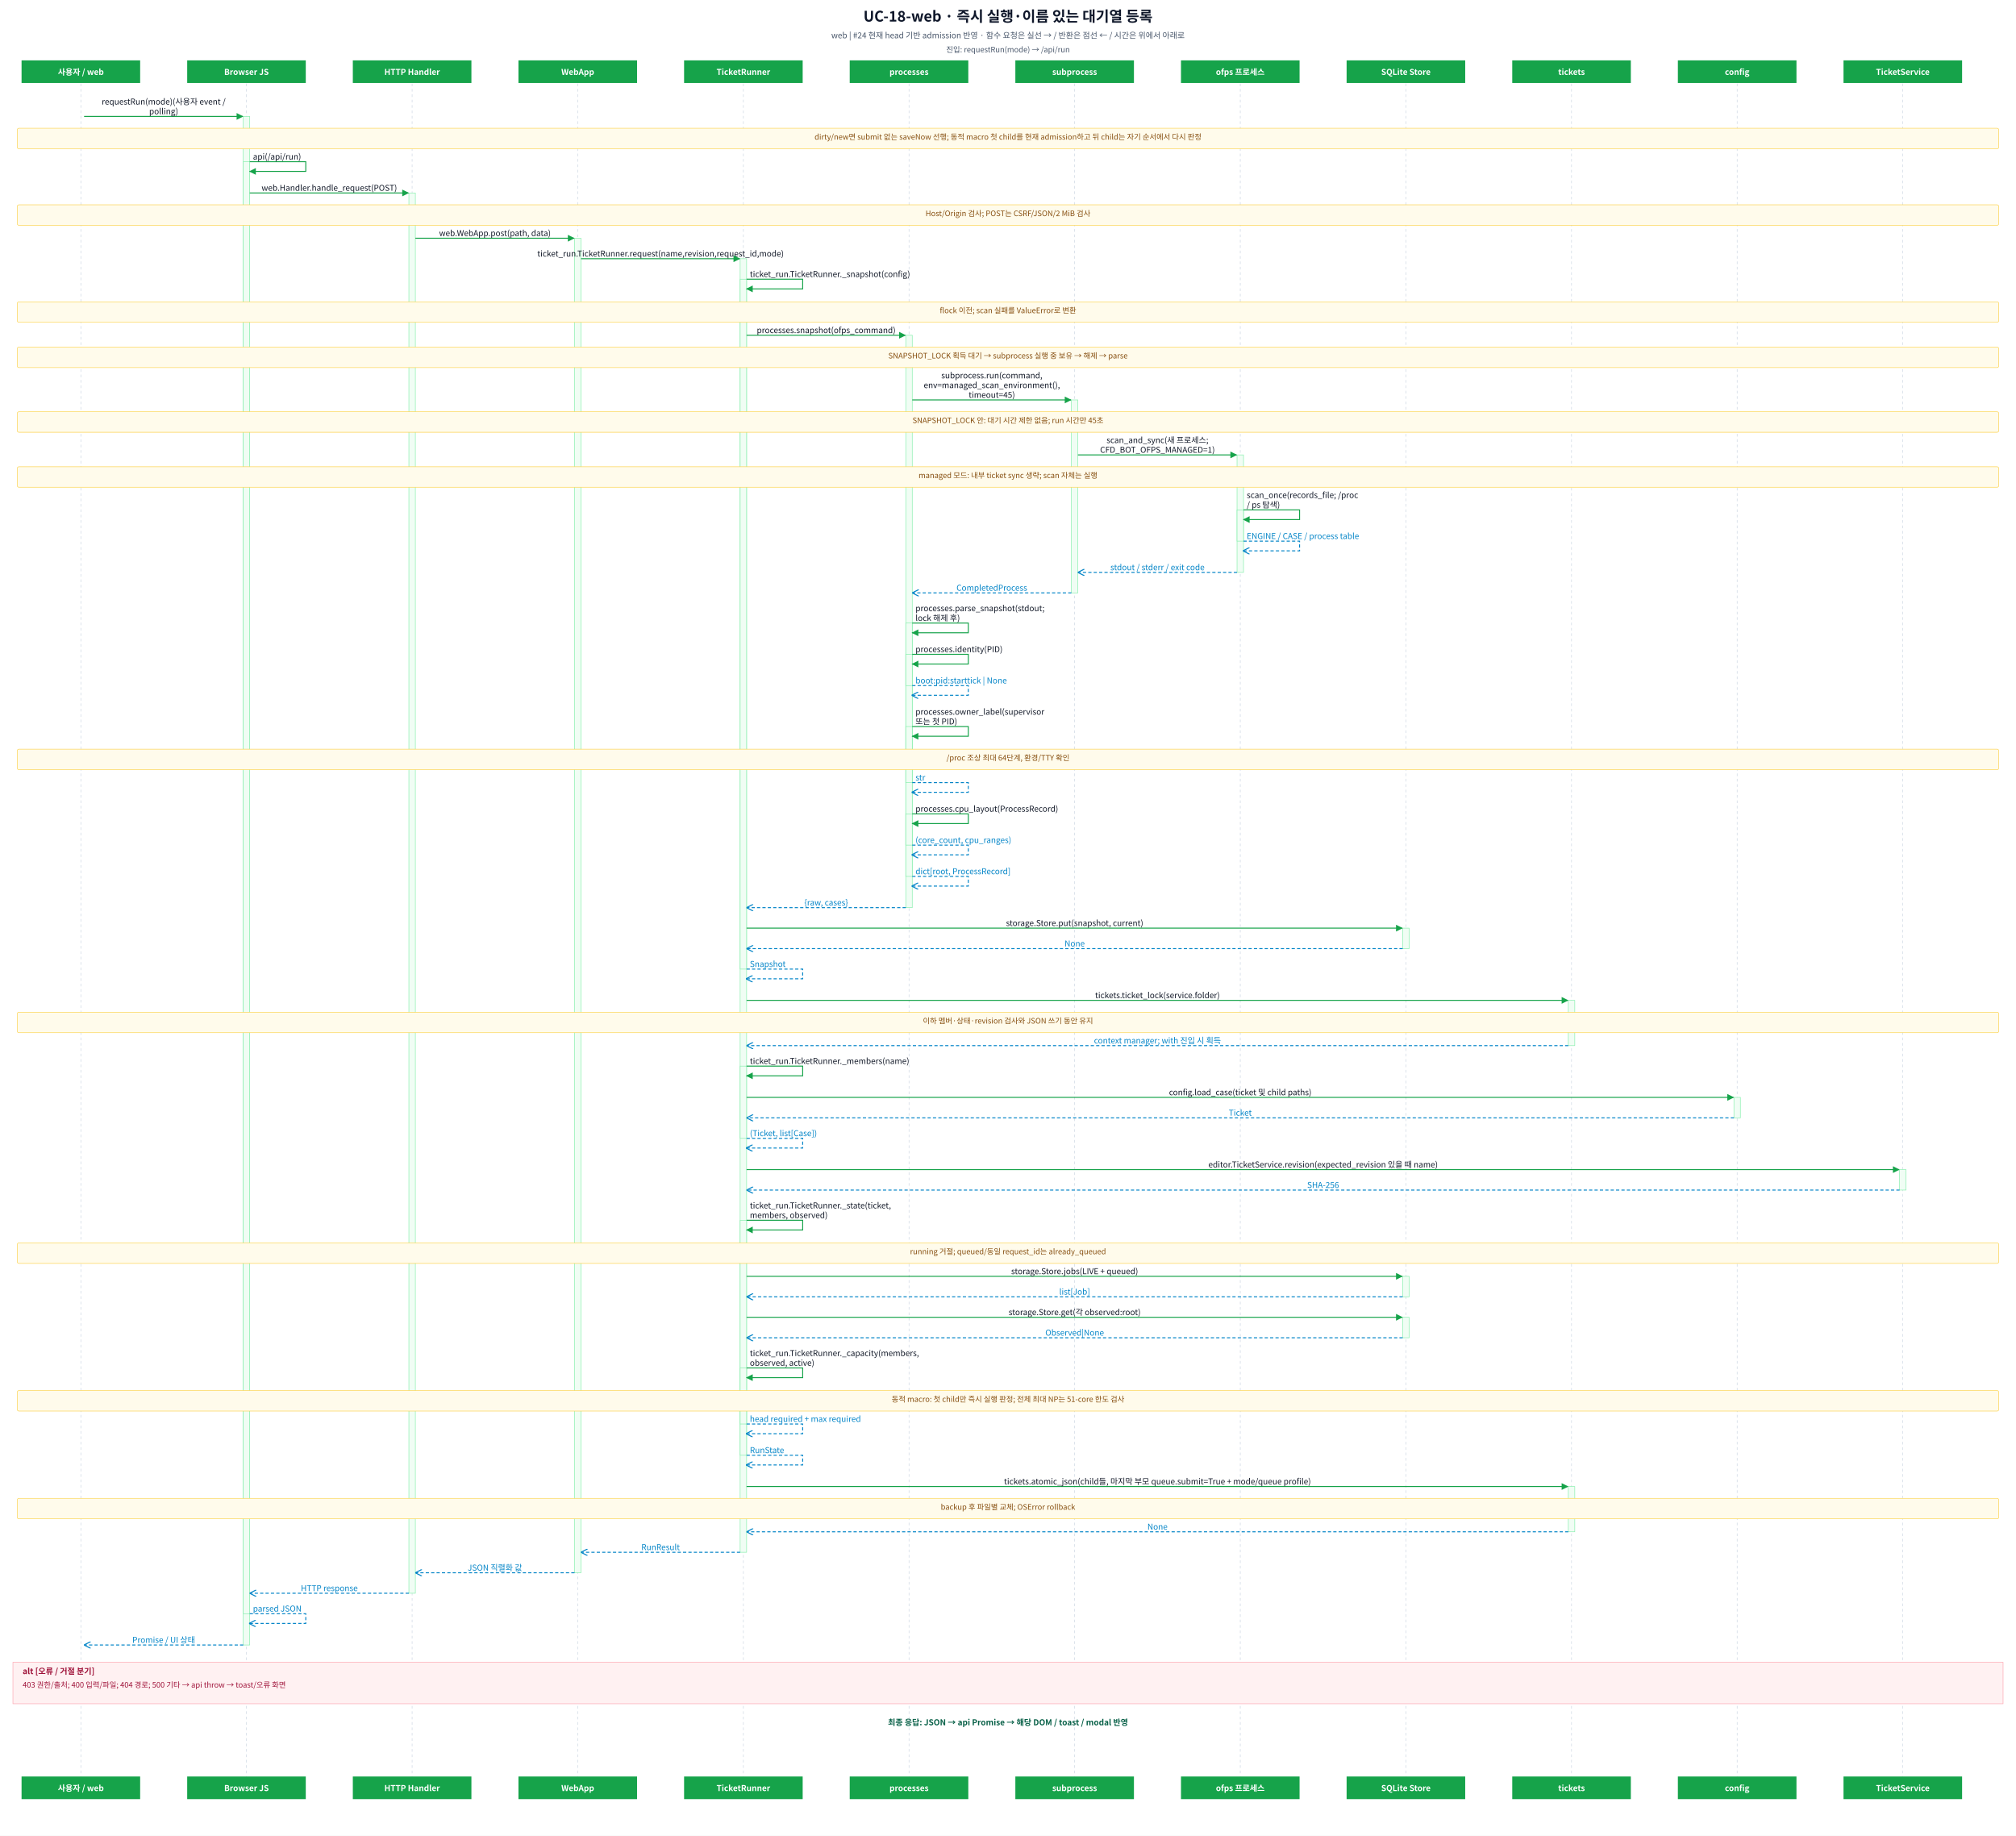
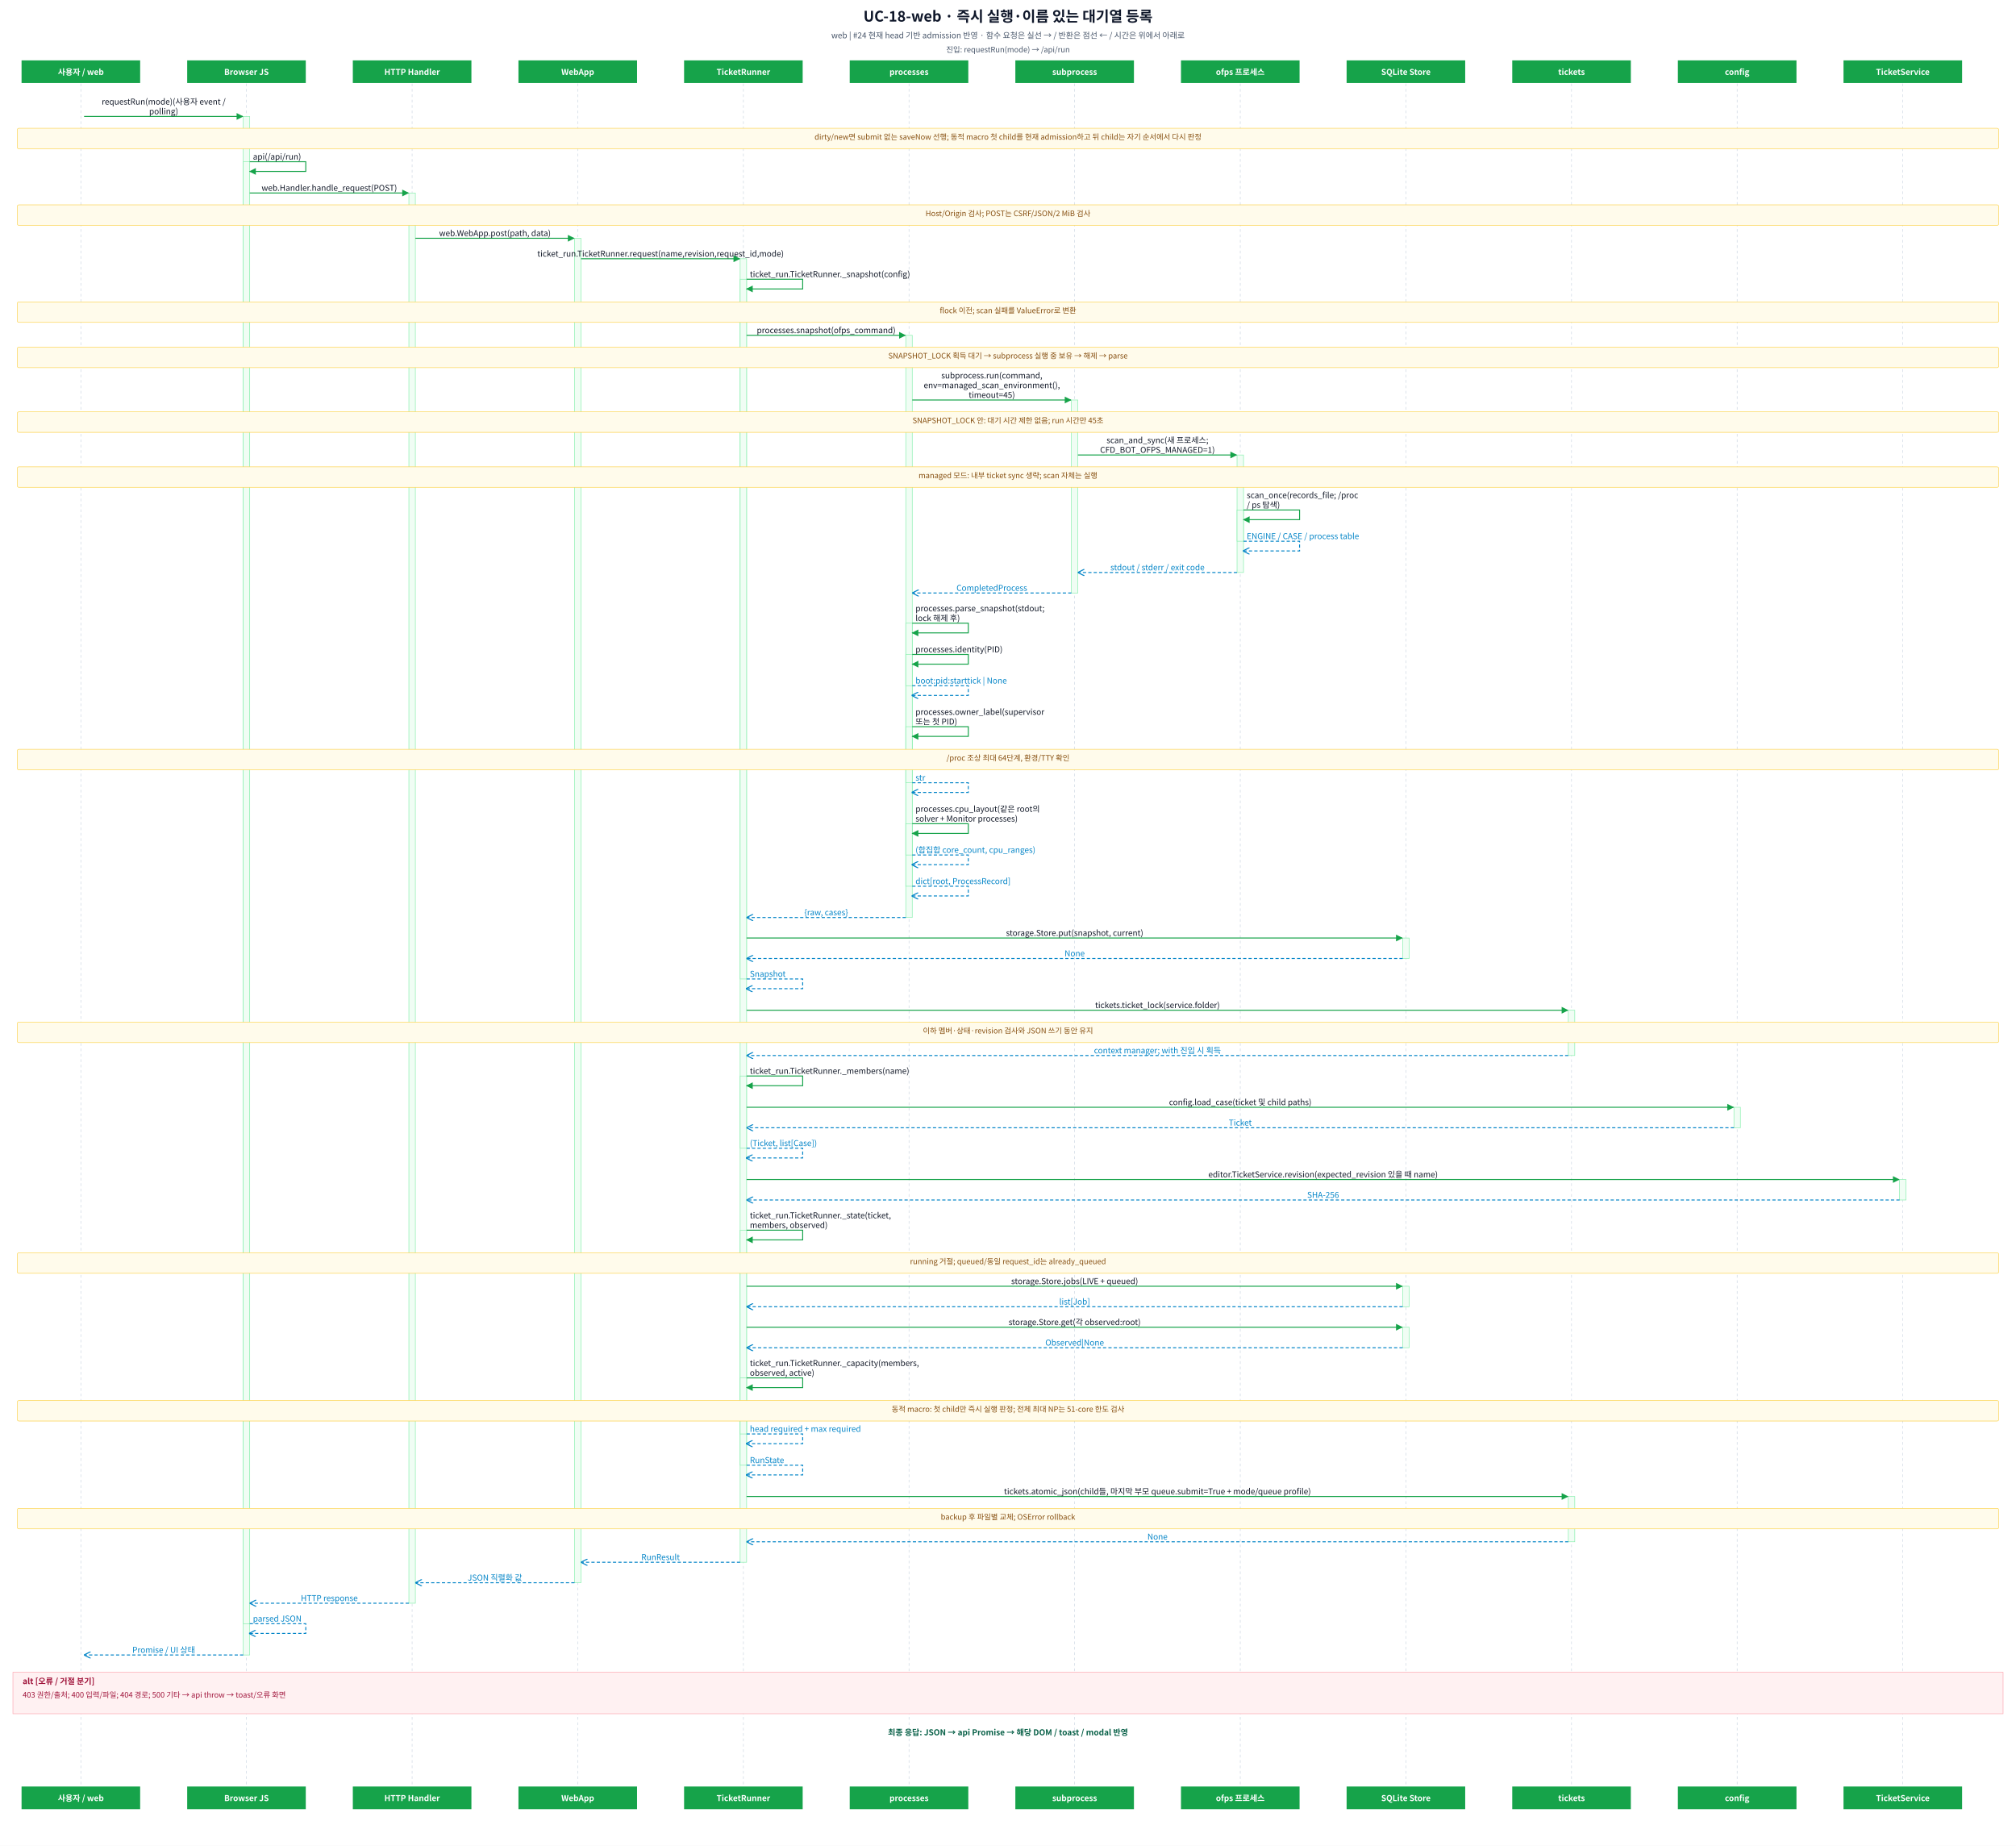
- <svg xmlns="http://www.w3.org/2000/svg" width="3740" height="3406" viewBox="0 0 3740 3406" role="img" aria-label="즉시 실행·이름 있는 대기열 등록">
+ <svg xmlns="http://www.w3.org/2000/svg" width="3740" height="3424" viewBox="0 0 3740 3424" role="img" aria-label="즉시 실행·이름 있는 대기열 등록">
  <defs>
    <marker id="req" viewBox="0 0 10 10" refX="9" refY="5" markerWidth="7" markerHeight="7" orient="auto-start-reverse">
      <path d="M0 0 L10 5 L0 10 z" fill="#16a34a" />
    </marker>
    <marker id="ret" viewBox="0 0 10 10" refX="9" refY="5" markerWidth="7" markerHeight="7" orient="auto-start-reverse">
      <path d="M0 0 L10 5 L0 10" fill="none" stroke="#0284c7" stroke-width="1.5" />
    </marker>
  </defs>
  <rect width="100%" height="100%" fill="white" />
  <g font-family="Noto Sans CJK KR, sans-serif">
    <text x="1870.0" y="40" text-anchor="middle" font-size="27" fill="#0f172a" font-weight="700">UC-18-web · 즉시 실행·이름 있는 대기열 등록</text>
    <text x="1870.0" y="71" text-anchor="middle" font-size="15" fill="#475569">web | #24 현재 head 기반 admission 반영 · 함수 요청은 실선 → / 반환은 점선 ← / 시간은 위에서 아래로</text>
    <text x="1870.0" y="97" text-anchor="middle" font-size="14" fill="#475569">진입: requestRun(mode) → /api/run</text>
-     <path d="M150.0,155 V3296" stroke="#cbd5e1" stroke-dasharray="5 5" />
+     <path d="M150.0,155 V3314" stroke="#cbd5e1" stroke-dasharray="5 5" />
    <rect x="40.0" y="112" width="220" height="42" fill="#16a34a" />
    <text x="150.0" y="139" text-anchor="middle" font-size="15" fill="white" font-weight="700">사용자 / web</text>
-     <rect x="40.0" y="3296" width="220" height="42" fill="#16a34a" />
-     <text x="150.0" y="3323" text-anchor="middle" font-size="15" fill="white" font-weight="700">사용자 / web</text>
-     <path d="M457.273,155 V3296" stroke="#cbd5e1" stroke-dasharray="5 5" />
+     <rect x="40.0" y="3314" width="220" height="42" fill="#16a34a" />
+     <text x="150.0" y="3341" text-anchor="middle" font-size="15" fill="white" font-weight="700">사용자 / web</text>
+     <path d="M457.273,155 V3314" stroke="#cbd5e1" stroke-dasharray="5 5" />
    <rect x="347.273" y="112" width="220" height="42" fill="#16a34a" />
    <text x="457.273" y="139" text-anchor="middle" font-size="15" fill="white" font-weight="700">Browser JS</text>
-     <rect x="347.273" y="3296" width="220" height="42" fill="#16a34a" />
-     <text x="457.273" y="3323" text-anchor="middle" font-size="15" fill="white" font-weight="700">Browser JS</text>
-     <path d="M764.545,155 V3296" stroke="#cbd5e1" stroke-dasharray="5 5" />
+     <rect x="347.273" y="3314" width="220" height="42" fill="#16a34a" />
+     <text x="457.273" y="3341" text-anchor="middle" font-size="15" fill="white" font-weight="700">Browser JS</text>
+     <path d="M764.545,155 V3314" stroke="#cbd5e1" stroke-dasharray="5 5" />
    <rect x="654.545" y="112" width="220" height="42" fill="#16a34a" />
    <text x="764.545" y="139" text-anchor="middle" font-size="15" fill="white" font-weight="700">HTTP Handler</text>
-     <rect x="654.545" y="3296" width="220" height="42" fill="#16a34a" />
-     <text x="764.545" y="3323" text-anchor="middle" font-size="15" fill="white" font-weight="700">HTTP Handler</text>
-     <path d="M1071.818,155 V3296" stroke="#cbd5e1" stroke-dasharray="5 5" />
+     <rect x="654.545" y="3314" width="220" height="42" fill="#16a34a" />
+     <text x="764.545" y="3341" text-anchor="middle" font-size="15" fill="white" font-weight="700">HTTP Handler</text>
+     <path d="M1071.818,155 V3314" stroke="#cbd5e1" stroke-dasharray="5 5" />
    <rect x="961.818" y="112" width="220" height="42" fill="#16a34a" />
    <text x="1071.818" y="139" text-anchor="middle" font-size="15" fill="white" font-weight="700">WebApp</text>
-     <rect x="961.818" y="3296" width="220" height="42" fill="#16a34a" />
-     <text x="1071.818" y="3323" text-anchor="middle" font-size="15" fill="white" font-weight="700">WebApp</text>
-     <path d="M1379.091,155 V3296" stroke="#cbd5e1" stroke-dasharray="5 5" />
+     <rect x="961.818" y="3314" width="220" height="42" fill="#16a34a" />
+     <text x="1071.818" y="3341" text-anchor="middle" font-size="15" fill="white" font-weight="700">WebApp</text>
+     <path d="M1379.091,155 V3314" stroke="#cbd5e1" stroke-dasharray="5 5" />
    <rect x="1269.091" y="112" width="220" height="42" fill="#16a34a" />
    <text x="1379.091" y="139" text-anchor="middle" font-size="15" fill="white" font-weight="700">TicketRunner</text>
-     <rect x="1269.091" y="3296" width="220" height="42" fill="#16a34a" />
-     <text x="1379.091" y="3323" text-anchor="middle" font-size="15" fill="white" font-weight="700">TicketRunner</text>
-     <path d="M1686.364,155 V3296" stroke="#cbd5e1" stroke-dasharray="5 5" />
+     <rect x="1269.091" y="3314" width="220" height="42" fill="#16a34a" />
+     <text x="1379.091" y="3341" text-anchor="middle" font-size="15" fill="white" font-weight="700">TicketRunner</text>
+     <path d="M1686.364,155 V3314" stroke="#cbd5e1" stroke-dasharray="5 5" />
    <rect x="1576.364" y="112" width="220" height="42" fill="#16a34a" />
    <text x="1686.364" y="139" text-anchor="middle" font-size="15" fill="white" font-weight="700">processes</text>
-     <rect x="1576.364" y="3296" width="220" height="42" fill="#16a34a" />
-     <text x="1686.364" y="3323" text-anchor="middle" font-size="15" fill="white" font-weight="700">processes</text>
-     <path d="M1993.636,155 V3296" stroke="#cbd5e1" stroke-dasharray="5 5" />
+     <rect x="1576.364" y="3314" width="220" height="42" fill="#16a34a" />
+     <text x="1686.364" y="3341" text-anchor="middle" font-size="15" fill="white" font-weight="700">processes</text>
+     <path d="M1993.636,155 V3314" stroke="#cbd5e1" stroke-dasharray="5 5" />
    <rect x="1883.636" y="112" width="220" height="42" fill="#16a34a" />
    <text x="1993.636" y="139" text-anchor="middle" font-size="15" fill="white" font-weight="700">subprocess</text>
-     <rect x="1883.636" y="3296" width="220" height="42" fill="#16a34a" />
-     <text x="1993.636" y="3323" text-anchor="middle" font-size="15" fill="white" font-weight="700">subprocess</text>
-     <path d="M2300.909,155 V3296" stroke="#cbd5e1" stroke-dasharray="5 5" />
+     <rect x="1883.636" y="3314" width="220" height="42" fill="#16a34a" />
+     <text x="1993.636" y="3341" text-anchor="middle" font-size="15" fill="white" font-weight="700">subprocess</text>
+     <path d="M2300.909,155 V3314" stroke="#cbd5e1" stroke-dasharray="5 5" />
    <rect x="2190.909" y="112" width="220" height="42" fill="#16a34a" />
    <text x="2300.909" y="139" text-anchor="middle" font-size="15" fill="white" font-weight="700">ofps 프로세스</text>
-     <rect x="2190.909" y="3296" width="220" height="42" fill="#16a34a" />
-     <text x="2300.909" y="3323" text-anchor="middle" font-size="15" fill="white" font-weight="700">ofps 프로세스</text>
-     <path d="M2608.182,155 V3296" stroke="#cbd5e1" stroke-dasharray="5 5" />
+     <rect x="2190.909" y="3314" width="220" height="42" fill="#16a34a" />
+     <text x="2300.909" y="3341" text-anchor="middle" font-size="15" fill="white" font-weight="700">ofps 프로세스</text>
+     <path d="M2608.182,155 V3314" stroke="#cbd5e1" stroke-dasharray="5 5" />
    <rect x="2498.182" y="112" width="220" height="42" fill="#16a34a" />
    <text x="2608.182" y="139" text-anchor="middle" font-size="15" fill="white" font-weight="700">SQLite Store</text>
-     <rect x="2498.182" y="3296" width="220" height="42" fill="#16a34a" />
-     <text x="2608.182" y="3323" text-anchor="middle" font-size="15" fill="white" font-weight="700">SQLite Store</text>
-     <path d="M2915.455,155 V3296" stroke="#cbd5e1" stroke-dasharray="5 5" />
+     <rect x="2498.182" y="3314" width="220" height="42" fill="#16a34a" />
+     <text x="2608.182" y="3341" text-anchor="middle" font-size="15" fill="white" font-weight="700">SQLite Store</text>
+     <path d="M2915.455,155 V3314" stroke="#cbd5e1" stroke-dasharray="5 5" />
    <rect x="2805.455" y="112" width="220" height="42" fill="#16a34a" />
    <text x="2915.455" y="139" text-anchor="middle" font-size="15" fill="white" font-weight="700">tickets</text>
-     <rect x="2805.455" y="3296" width="220" height="42" fill="#16a34a" />
-     <text x="2915.455" y="3323" text-anchor="middle" font-size="15" fill="white" font-weight="700">tickets</text>
-     <path d="M3222.727,155 V3296" stroke="#cbd5e1" stroke-dasharray="5 5" />
+     <rect x="2805.455" y="3314" width="220" height="42" fill="#16a34a" />
+     <text x="2915.455" y="3341" text-anchor="middle" font-size="15" fill="white" font-weight="700">tickets</text>
+     <path d="M3222.727,155 V3314" stroke="#cbd5e1" stroke-dasharray="5 5" />
    <rect x="3112.727" y="112" width="220" height="42" fill="#16a34a" />
    <text x="3222.727" y="139" text-anchor="middle" font-size="15" fill="white" font-weight="700">config</text>
-     <rect x="3112.727" y="3296" width="220" height="42" fill="#16a34a" />
-     <text x="3222.727" y="3323" text-anchor="middle" font-size="15" fill="white" font-weight="700">config</text>
-     <path d="M3530.0,155 V3296" stroke="#cbd5e1" stroke-dasharray="5 5" />
+     <rect x="3112.727" y="3314" width="220" height="42" fill="#16a34a" />
+     <text x="3222.727" y="3341" text-anchor="middle" font-size="15" fill="white" font-weight="700">config</text>
+     <path d="M3530.0,155 V3314" stroke="#cbd5e1" stroke-dasharray="5 5" />
    <rect x="3420.0" y="112" width="220" height="42" fill="#16a34a" />
    <text x="3530.0" y="139" text-anchor="middle" font-size="15" fill="white" font-weight="700">TicketService</text>
-     <rect x="3420.0" y="3296" width="220" height="42" fill="#16a34a" />
-     <text x="3530.0" y="3323" text-anchor="middle" font-size="15" fill="white" font-weight="700">TicketService</text>
-     <rect x="451.273" y="216" width="12" height="2836" fill="#f0fdf4" stroke="#86efac" />
-     <rect x="451.273" y="300" width="12" height="2694" fill="#f0fdf4" stroke="#86efac" />
-     <rect x="758.545" y="358" width="12" height="2598" fill="#f0fdf4" stroke="#86efac" />
-     <rect x="1065.818" y="442" width="12" height="2476" fill="#f0fdf4" stroke="#86efac" />
-     <rect x="1373.091" y="480" width="12" height="2400" fill="#f0fdf4" stroke="#86efac" />
-     <rect x="1373.091" y="518" width="12" height="1280" fill="#f0fdf4" stroke="#86efac" />
-     <rect x="1680.364" y="622" width="12" height="1062" fill="#f0fdf4" stroke="#86efac" />
-     <rect x="1680.364" y="1156" width="12" height="470" fill="#f0fdf4" stroke="#86efac" />
-     <rect x="1373.091" y="2264" width="12" height="436" fill="#f0fdf4" stroke="#86efac" />
+     <rect x="3420.0" y="3314" width="220" height="42" fill="#16a34a" />
+     <text x="3530.0" y="3341" text-anchor="middle" font-size="15" fill="white" font-weight="700">TicketService</text>
+     <rect x="451.273" y="216" width="12" height="2854" fill="#f0fdf4" stroke="#86efac" />
+     <rect x="451.273" y="300" width="12" height="2712" fill="#f0fdf4" stroke="#86efac" />
+     <rect x="758.545" y="358" width="12" height="2616" fill="#f0fdf4" stroke="#86efac" />
+     <rect x="1065.818" y="442" width="12" height="2494" fill="#f0fdf4" stroke="#86efac" />
+     <rect x="1373.091" y="480" width="12" height="2418" fill="#f0fdf4" stroke="#86efac" />
+     <rect x="1373.091" y="518" width="12" height="1298" fill="#f0fdf4" stroke="#86efac" />
+     <rect x="1680.364" y="622" width="12" height="1080" fill="#f0fdf4" stroke="#86efac" />
+     <rect x="1680.364" y="1156" width="12" height="488" fill="#f0fdf4" stroke="#86efac" />
+     <rect x="1373.091" y="2282" width="12" height="436" fill="#f0fdf4" stroke="#86efac" />
    <rect x="1987.636" y="742" width="12" height="358" fill="#f0fdf4" stroke="#86efac" />
    <rect x="2294.909" y="844" width="12" height="218" fill="#f0fdf4" stroke="#86efac" />
-     <rect x="1373.091" y="1978" width="12" height="134" fill="#f0fdf4" stroke="#86efac" />
+     <rect x="1373.091" y="1996" width="12" height="134" fill="#f0fdf4" stroke="#86efac" />
    <rect x="1680.364" y="1348" width="12" height="104" fill="#f0fdf4" stroke="#86efac" />
-     <rect x="1373.091" y="2538" width="12" height="104" fill="#f0fdf4" stroke="#86efac" />
-     <rect x="2909.455" y="1856" width="12" height="84" fill="#f0fdf4" stroke="#86efac" />
-     <rect x="2909.455" y="2758" width="12" height="84" fill="#f0fdf4" stroke="#86efac" />
+     <rect x="1373.091" y="2556" width="12" height="104" fill="#f0fdf4" stroke="#86efac" />
+     <rect x="2909.455" y="1874" width="12" height="84" fill="#f0fdf4" stroke="#86efac" />
+     <rect x="2909.455" y="2776" width="12" height="84" fill="#f0fdf4" stroke="#86efac" />
    <rect x="2294.909" y="946" width="12" height="58" fill="#f0fdf4" stroke="#86efac" />
    <rect x="1680.364" y="1214" width="12" height="58" fill="#f0fdf4" stroke="#86efac" />
-     <rect x="1680.364" y="1510" width="12" height="58" fill="#f0fdf4" stroke="#86efac" />
-     <rect x="2602.182" y="1722" width="12" height="38" fill="#f0fdf4" stroke="#86efac" />
-     <rect x="3216.727" y="2036" width="12" height="38" fill="#f0fdf4" stroke="#86efac" />
-     <rect x="3524.0" y="2170" width="12" height="38" fill="#f0fdf4" stroke="#86efac" />
-     <rect x="2602.182" y="2368" width="12" height="38" fill="#f0fdf4" stroke="#86efac" />
-     <rect x="2602.182" y="2444" width="12" height="38" fill="#f0fdf4" stroke="#86efac" />
+     <rect x="1680.364" y="1528" width="12" height="58" fill="#f0fdf4" stroke="#86efac" />
+     <rect x="2602.182" y="1740" width="12" height="38" fill="#f0fdf4" stroke="#86efac" />
+     <rect x="3216.727" y="2054" width="12" height="38" fill="#f0fdf4" stroke="#86efac" />
+     <rect x="3524.0" y="2188" width="12" height="38" fill="#f0fdf4" stroke="#86efac" />
+     <rect x="2602.182" y="2386" width="12" height="38" fill="#f0fdf4" stroke="#86efac" />
+     <rect x="2602.182" y="2462" width="12" height="38" fill="#f0fdf4" stroke="#86efac" />
    <path d="M156.0,216 H450.273" fill="none" stroke="#16a34a" stroke-width="1.8" marker-end="url(#req)" />
    <text x="303.636" y="194" text-anchor="middle" font-size="15" fill="#111827">requestRun(mode)(사용자 event /</text>
    <text x="303.636" y="212" text-anchor="middle" font-size="15" fill="#111827">polling)</text>
    <rect x="32" y="238" width="3676" height="38" rx="3" fill="#fffbeb" stroke="#fcd34d" />
    <text x="1870.0" y="259" text-anchor="middle" font-size="14" fill="#854d0e">dirty/new면 submit 없는 saveNow 선행; 동적 macro 첫 child를 현재 admission하고 뒤 child는 자기 순서에서 다시 판정</text>
    <path d="M463.273,300 H567.273 V318 H463.273" fill="none" stroke="#16a34a" stroke-width="1.8" marker-end="url(#req)" />
    <text x="469.273" y="296" text-anchor="start" font-size="15" fill="#111827">api(/api/run)</text>
    <path d="M463.273,358 H757.545" fill="none" stroke="#16a34a" stroke-width="1.8" marker-end="url(#req)" />
    <text x="610.909" y="354" text-anchor="middle" font-size="15" fill="#111827">web.Handler.handle_request(POST)</text>
    <rect x="32" y="380" width="3676" height="38" rx="3" fill="#fffbeb" stroke="#fcd34d" />
    <text x="1870.0" y="401" text-anchor="middle" font-size="14" fill="#854d0e">Host/Origin 검사; POST는 CSRF/JSON/2 MiB 검사</text>
    <path d="M770.545,442 H1064.818" fill="none" stroke="#16a34a" stroke-width="1.8" marker-end="url(#req)" />
    <text x="918.182" y="438" text-anchor="middle" font-size="15" fill="#111827">web.WebApp.post(path, data)</text>
    <path d="M1077.818,480 H1372.091" fill="none" stroke="#16a34a" stroke-width="1.8" marker-end="url(#req)" />
    <a href="D-03.svg" target="_blank">
      <text x="1225.455" y="476" text-anchor="middle" font-size="15" fill="#111827">ticket_run.TicketRunner.request(name,revision,request_id,mode)</text>
    </a>
    <path d="M1385.091,518 H1489.091 V536 H1385.091" fill="none" stroke="#16a34a" stroke-width="1.8" marker-end="url(#req)" />
    <text x="1391.091" y="514" text-anchor="start" font-size="15" fill="#111827">ticket_run.TicketRunner._snapshot(config)</text>
    <rect x="32" y="560" width="3676" height="38" rx="3" fill="#fffbeb" stroke="#fcd34d" />
    <text x="1870.0" y="581" text-anchor="middle" font-size="14" fill="#854d0e">flock 이전; scan 실패를 ValueError로 변환</text>
    <path d="M1385.091,622 H1679.364" fill="none" stroke="#16a34a" stroke-width="1.8" marker-end="url(#req)" />
    <a href="D-04.svg" target="_blank">
      <text x="1532.727" y="618" text-anchor="middle" font-size="15" fill="#111827">processes.snapshot(ofps_command)</text>
    </a>
    <rect x="32" y="644" width="3676" height="38" rx="3" fill="#fffbeb" stroke="#fcd34d" />
    <text x="1870.0" y="665" text-anchor="middle" font-size="14" fill="#854d0e">SNAPSHOT_LOCK 획득 대기 → subprocess 실행 중 보유 → 해제 → parse</text>
    <path d="M1692.364,742 H1986.636" fill="none" stroke="#16a34a" stroke-width="1.8" marker-end="url(#req)" />
    <text x="1840.0" y="702" text-anchor="middle" font-size="15" fill="#111827">subprocess.run(command,</text>
    <text x="1840.0" y="720" text-anchor="middle" font-size="15" fill="#111827">env=managed_scan_environment(),</text>
    <text x="1840.0" y="738" text-anchor="middle" font-size="15" fill="#111827">timeout=45)</text>
    <rect x="32" y="764" width="3676" height="38" rx="3" fill="#fffbeb" stroke="#fcd34d" />
    <text x="1870.0" y="785" text-anchor="middle" font-size="14" fill="#854d0e">SNAPSHOT_LOCK 안: 대기 시간 제한 없음; run 시간만 45초</text>
    <path d="M1999.636,844 H2293.909" fill="none" stroke="#16a34a" stroke-width="1.8" marker-end="url(#req)" />
    <text x="2147.273" y="822" text-anchor="middle" font-size="15" fill="#111827">scan_and_sync(새 프로세스;</text>
    <text x="2147.273" y="840" text-anchor="middle" font-size="15" fill="#111827">CFD_BOT_OFPS_MANAGED=1)</text>
    <rect x="32" y="866" width="3676" height="38" rx="3" fill="#fffbeb" stroke="#fcd34d" />
    <text x="1870.0" y="887" text-anchor="middle" font-size="14" fill="#854d0e">managed 모드: 내부 ticket sync 생략; scan 자체는 실행</text>
    <path d="M2306.909,946 H2410.909 V964 H2306.909" fill="none" stroke="#16a34a" stroke-width="1.8" marker-end="url(#req)" />
    <text x="2312.909" y="924" text-anchor="start" font-size="15" fill="#111827">scan_once(records_file; /proc</text>
    <text x="2312.909" y="942" text-anchor="start" font-size="15" fill="#111827">/ ps 탐색)</text>
    <path d="M2306.909,1004 H2410.909 V1022 H2306.909" fill="none" stroke="#0284c7" stroke-width="1.8" stroke-dasharray="6 4" marker-end="url(#ret)" />
    <text x="2312.909" y="1000" text-anchor="start" font-size="15" fill="#0284c7">ENGINE / CASE / process table</text>
    <path d="M2294.909,1062 H2000.636" fill="none" stroke="#0284c7" stroke-width="1.8" stroke-dasharray="6 4" marker-end="url(#ret)" />
    <text x="2147.273" y="1058" text-anchor="middle" font-size="15" fill="#0284c7">stdout / stderr / exit code</text>
    <path d="M1987.636,1100 H1693.364" fill="none" stroke="#0284c7" stroke-width="1.8" stroke-dasharray="6 4" marker-end="url(#ret)" />
    <text x="1840.0" y="1096" text-anchor="middle" font-size="15" fill="#0284c7">CompletedProcess</text>
    <path d="M1692.364,1156 H1796.364 V1174 H1692.364" fill="none" stroke="#16a34a" stroke-width="1.8" marker-end="url(#req)" />
    <text x="1698.364" y="1134" text-anchor="start" font-size="15" fill="#111827">processes.parse_snapshot(stdout;</text>
    <text x="1698.364" y="1152" text-anchor="start" font-size="15" fill="#111827">lock 해제 후)</text>
    <path d="M1692.364,1214 H1796.364 V1232 H1692.364" fill="none" stroke="#16a34a" stroke-width="1.8" marker-end="url(#req)" />
    <text x="1698.364" y="1210" text-anchor="start" font-size="15" fill="#111827">processes.identity(PID)</text>
    <path d="M1692.364,1272 H1796.364 V1290 H1692.364" fill="none" stroke="#0284c7" stroke-width="1.8" stroke-dasharray="6 4" marker-end="url(#ret)" />
    <text x="1698.364" y="1268" text-anchor="start" font-size="15" fill="#0284c7">boot:pid:starttick | None</text>
    <path d="M1692.364,1348 H1796.364 V1366 H1692.364" fill="none" stroke="#16a34a" stroke-width="1.8" marker-end="url(#req)" />
    <text x="1698.364" y="1326" text-anchor="start" font-size="15" fill="#111827">processes.owner_label(supervisor</text>
    <text x="1698.364" y="1344" text-anchor="start" font-size="15" fill="#111827">또는 첫 PID)</text>
    <rect x="32" y="1390" width="3676" height="38" rx="3" fill="#fffbeb" stroke="#fcd34d" />
    <text x="1870.0" y="1411" text-anchor="middle" font-size="14" fill="#854d0e">/proc 조상 최대 64단계, 환경/TTY 확인</text>
    <path d="M1692.364,1452 H1796.364 V1470 H1692.364" fill="none" stroke="#0284c7" stroke-width="1.8" stroke-dasharray="6 4" marker-end="url(#ret)" />
    <text x="1698.364" y="1448" text-anchor="start" font-size="15" fill="#0284c7">str</text>
-     <path d="M1692.364,1510 H1796.364 V1528 H1692.364" fill="none" stroke="#16a34a" stroke-width="1.8" marker-end="url(#req)" />
-     <text x="1698.364" y="1506" text-anchor="start" font-size="15" fill="#111827">processes.cpu_layout(ProcessRecord)</text>
-     <path d="M1692.364,1568 H1796.364 V1586 H1692.364" fill="none" stroke="#0284c7" stroke-width="1.8" stroke-dasharray="6 4" marker-end="url(#ret)" />
-     <text x="1698.364" y="1564" text-anchor="start" font-size="15" fill="#0284c7">(core_count, cpu_ranges)</text>
-     <path d="M1692.364,1626 H1796.364 V1644 H1692.364" fill="none" stroke="#0284c7" stroke-width="1.8" stroke-dasharray="6 4" marker-end="url(#ret)" />
-     <text x="1698.364" y="1622" text-anchor="start" font-size="15" fill="#0284c7">dict[root, ProcessRecord]</text>
-     <path d="M1680.364,1684 H1386.091" fill="none" stroke="#0284c7" stroke-width="1.8" stroke-dasharray="6 4" marker-end="url(#ret)" />
-     <text x="1532.727" y="1680" text-anchor="middle" font-size="15" fill="#0284c7">{raw, cases}</text>
-     <path d="M1385.091,1722 H2601.182" fill="none" stroke="#16a34a" stroke-width="1.8" marker-end="url(#req)" />
-     <text x="1993.636" y="1718" text-anchor="middle" font-size="15" fill="#111827">storage.Store.put(snapshot, current)</text>
-     <path d="M2602.182,1760 H1386.091" fill="none" stroke="#0284c7" stroke-width="1.8" stroke-dasharray="6 4" marker-end="url(#ret)" />
-     <text x="1993.636" y="1756" text-anchor="middle" font-size="15" fill="#0284c7">None</text>
-     <path d="M1385.091,1798 H1489.091 V1816 H1385.091" fill="none" stroke="#0284c7" stroke-width="1.8" stroke-dasharray="6 4" marker-end="url(#ret)" />
-     <text x="1391.091" y="1794" text-anchor="start" font-size="15" fill="#0284c7">Snapshot</text>
-     <path d="M1385.091,1856 H2908.455" fill="none" stroke="#16a34a" stroke-width="1.8" marker-end="url(#req)" />
-     <text x="2147.273" y="1852" text-anchor="middle" font-size="15" fill="#111827">tickets.ticket_lock(service.folder)</text>
-     <rect x="32" y="1878" width="3676" height="38" rx="3" fill="#fffbeb" stroke="#fcd34d" />
-     <text x="1870.0" y="1899" text-anchor="middle" font-size="14" fill="#854d0e">이하 멤버·상태·revision 검사와 JSON 쓰기 동안 유지</text>
-     <path d="M2909.455,1940 H1386.091" fill="none" stroke="#0284c7" stroke-width="1.8" stroke-dasharray="6 4" marker-end="url(#ret)" />
-     <text x="2147.273" y="1936" text-anchor="middle" font-size="15" fill="#0284c7">context manager; with 진입 시 획득</text>
-     <path d="M1385.091,1978 H1489.091 V1996 H1385.091" fill="none" stroke="#16a34a" stroke-width="1.8" marker-end="url(#req)" />
-     <text x="1391.091" y="1974" text-anchor="start" font-size="15" fill="#111827">ticket_run.TicketRunner._members(name)</text>
-     <path d="M1385.091,2036 H3215.727" fill="none" stroke="#16a34a" stroke-width="1.8" marker-end="url(#req)" />
-     <text x="2300.909" y="2032" text-anchor="middle" font-size="15" fill="#111827">config.load_case(ticket 및 child paths)</text>
-     <path d="M3216.727,2074 H1386.091" fill="none" stroke="#0284c7" stroke-width="1.8" stroke-dasharray="6 4" marker-end="url(#ret)" />
-     <text x="2300.909" y="2070" text-anchor="middle" font-size="15" fill="#0284c7">Ticket</text>
-     <path d="M1385.091,2112 H1489.091 V2130 H1385.091" fill="none" stroke="#0284c7" stroke-width="1.8" stroke-dasharray="6 4" marker-end="url(#ret)" />
-     <text x="1391.091" y="2108" text-anchor="start" font-size="15" fill="#0284c7">(Ticket, list[Case])</text>
-     <path d="M1385.091,2170 H3523.0" fill="none" stroke="#16a34a" stroke-width="1.8" marker-end="url(#req)" />
-     <text x="2454.545" y="2166" text-anchor="middle" font-size="15" fill="#111827">editor.TicketService.revision(expected_revision 있을 때 name)</text>
-     <path d="M3524.0,2208 H1386.091" fill="none" stroke="#0284c7" stroke-width="1.8" stroke-dasharray="6 4" marker-end="url(#ret)" />
-     <text x="2454.545" y="2204" text-anchor="middle" font-size="15" fill="#0284c7">SHA-256</text>
-     <path d="M1385.091,2264 H1489.091 V2282 H1385.091" fill="none" stroke="#16a34a" stroke-width="1.8" marker-end="url(#req)" />
-     <text x="1391.091" y="2242" text-anchor="start" font-size="15" fill="#111827">ticket_run.TicketRunner._state(ticket,</text>
-     <text x="1391.091" y="2260" text-anchor="start" font-size="15" fill="#111827">members, observed)</text>
-     <rect x="32" y="2306" width="3676" height="38" rx="3" fill="#fffbeb" stroke="#fcd34d" />
-     <text x="1870.0" y="2327" text-anchor="middle" font-size="14" fill="#854d0e">running 거절; queued/동일 request_id는 already_queued</text>
-     <path d="M1385.091,2368 H2601.182" fill="none" stroke="#16a34a" stroke-width="1.8" marker-end="url(#req)" />
-     <text x="1993.636" y="2364" text-anchor="middle" font-size="15" fill="#111827">storage.Store.jobs(LIVE + queued)</text>
-     <path d="M2602.182,2406 H1386.091" fill="none" stroke="#0284c7" stroke-width="1.8" stroke-dasharray="6 4" marker-end="url(#ret)" />
-     <text x="1993.636" y="2402" text-anchor="middle" font-size="15" fill="#0284c7">list[Job]</text>
-     <path d="M1385.091,2444 H2601.182" fill="none" stroke="#16a34a" stroke-width="1.8" marker-end="url(#req)" />
-     <text x="1993.636" y="2440" text-anchor="middle" font-size="15" fill="#111827">storage.Store.get(각 observed:root)</text>
-     <path d="M2602.182,2482 H1386.091" fill="none" stroke="#0284c7" stroke-width="1.8" stroke-dasharray="6 4" marker-end="url(#ret)" />
-     <text x="1993.636" y="2478" text-anchor="middle" font-size="15" fill="#0284c7">Observed|None</text>
-     <path d="M1385.091,2538 H1489.091 V2556 H1385.091" fill="none" stroke="#16a34a" stroke-width="1.8" marker-end="url(#req)" />
-     <text x="1391.091" y="2516" text-anchor="start" font-size="15" fill="#111827">ticket_run.TicketRunner._capacity(members,</text>
-     <text x="1391.091" y="2534" text-anchor="start" font-size="15" fill="#111827">observed, active)</text>
-     <rect x="32" y="2580" width="3676" height="38" rx="3" fill="#fffbeb" stroke="#fcd34d" />
-     <text x="1870.0" y="2601" text-anchor="middle" font-size="14" fill="#854d0e">동적 macro: 첫 child만 즉시 실행 판정; 전체 최대 NP는 51-core 한도 검사</text>
-     <path d="M1385.091,2642 H1489.091 V2660 H1385.091" fill="none" stroke="#0284c7" stroke-width="1.8" stroke-dasharray="6 4" marker-end="url(#ret)" />
-     <text x="1391.091" y="2638" text-anchor="start" font-size="15" fill="#0284c7">head required + max required</text>
-     <path d="M1385.091,2700 H1489.091 V2718 H1385.091" fill="none" stroke="#0284c7" stroke-width="1.8" stroke-dasharray="6 4" marker-end="url(#ret)" />
-     <text x="1391.091" y="2696" text-anchor="start" font-size="15" fill="#0284c7">RunState</text>
-     <path d="M1385.091,2758 H2908.455" fill="none" stroke="#16a34a" stroke-width="1.8" marker-end="url(#req)" />
-     <text x="2147.273" y="2754" text-anchor="middle" font-size="15" fill="#111827">tickets.atomic_json(child들, 마지막 부모 queue.submit=True + mode/queue profile)</text>
-     <rect x="32" y="2780" width="3676" height="38" rx="3" fill="#fffbeb" stroke="#fcd34d" />
-     <text x="1870.0" y="2801" text-anchor="middle" font-size="14" fill="#854d0e">backup 후 파일별 교체; OSError rollback</text>
-     <path d="M2909.455,2842 H1386.091" fill="none" stroke="#0284c7" stroke-width="1.8" stroke-dasharray="6 4" marker-end="url(#ret)" />
-     <text x="2147.273" y="2838" text-anchor="middle" font-size="15" fill="#0284c7">None</text>
-     <path d="M1373.091,2880 H1078.818" fill="none" stroke="#0284c7" stroke-width="1.8" stroke-dasharray="6 4" marker-end="url(#ret)" />
-     <text x="1225.455" y="2876" text-anchor="middle" font-size="15" fill="#0284c7">RunResult</text>
-     <path d="M1065.818,2918 H771.545" fill="none" stroke="#0284c7" stroke-width="1.8" stroke-dasharray="6 4" marker-end="url(#ret)" />
-     <text x="918.182" y="2914" text-anchor="middle" font-size="15" fill="#0284c7">JSON 직렬화 값</text>
-     <path d="M758.545,2956 H464.273" fill="none" stroke="#0284c7" stroke-width="1.8" stroke-dasharray="6 4" marker-end="url(#ret)" />
-     <text x="610.909" y="2952" text-anchor="middle" font-size="15" fill="#0284c7">HTTP response</text>
-     <path d="M463.273,2994 H567.273 V3012 H463.273" fill="none" stroke="#0284c7" stroke-width="1.8" stroke-dasharray="6 4" marker-end="url(#ret)" />
-     <text x="469.273" y="2990" text-anchor="start" font-size="15" fill="#0284c7">parsed JSON</text>
-     <path d="M451.273,3052 H157.0" fill="none" stroke="#0284c7" stroke-width="1.8" stroke-dasharray="6 4" marker-end="url(#ret)" />
-     <text x="303.636" y="3048" text-anchor="middle" font-size="15" fill="#0284c7">Promise / UI 상태</text>
-     <rect x="24" y="3084" width="3692" height="77" fill="#fff1f2" stroke="#fda4af" />
-     <text x="42" y="3106" text-anchor="start" font-size="15" fill="#9f1239" font-weight="700">alt [오류 / 거절 분기]</text>
-     <text x="42" y="3131" text-anchor="start" font-size="14" fill="#9f1239">403 권한/출처; 400 입력/파일; 404 경로; 500 기타 → api throw → toast/오류 화면</text>
-     <text x="1870.0" y="3201" text-anchor="middle" font-size="15" fill="#065f46" font-weight="700">최종 응답: JSON → api Promise → 해당 DOM / toast / modal 반영</text>
+     <path d="M1692.364,1528 H1796.364 V1546 H1692.364" fill="none" stroke="#16a34a" stroke-width="1.8" marker-end="url(#req)" />
+     <text x="1698.364" y="1506" text-anchor="start" font-size="15" fill="#111827">processes.cpu_layout(같은 root의</text>
+     <text x="1698.364" y="1524" text-anchor="start" font-size="15" fill="#111827">solver + Monitor processes)</text>
+     <path d="M1692.364,1586 H1796.364 V1604 H1692.364" fill="none" stroke="#0284c7" stroke-width="1.8" stroke-dasharray="6 4" marker-end="url(#ret)" />
+     <text x="1698.364" y="1582" text-anchor="start" font-size="15" fill="#0284c7">(합집합 core_count, cpu_ranges)</text>
+     <path d="M1692.364,1644 H1796.364 V1662 H1692.364" fill="none" stroke="#0284c7" stroke-width="1.8" stroke-dasharray="6 4" marker-end="url(#ret)" />
+     <text x="1698.364" y="1640" text-anchor="start" font-size="15" fill="#0284c7">dict[root, ProcessRecord]</text>
+     <path d="M1680.364,1702 H1386.091" fill="none" stroke="#0284c7" stroke-width="1.8" stroke-dasharray="6 4" marker-end="url(#ret)" />
+     <text x="1532.727" y="1698" text-anchor="middle" font-size="15" fill="#0284c7">{raw, cases}</text>
+     <path d="M1385.091,1740 H2601.182" fill="none" stroke="#16a34a" stroke-width="1.8" marker-end="url(#req)" />
+     <text x="1993.636" y="1736" text-anchor="middle" font-size="15" fill="#111827">storage.Store.put(snapshot, current)</text>
+     <path d="M2602.182,1778 H1386.091" fill="none" stroke="#0284c7" stroke-width="1.8" stroke-dasharray="6 4" marker-end="url(#ret)" />
+     <text x="1993.636" y="1774" text-anchor="middle" font-size="15" fill="#0284c7">None</text>
+     <path d="M1385.091,1816 H1489.091 V1834 H1385.091" fill="none" stroke="#0284c7" stroke-width="1.8" stroke-dasharray="6 4" marker-end="url(#ret)" />
+     <text x="1391.091" y="1812" text-anchor="start" font-size="15" fill="#0284c7">Snapshot</text>
+     <path d="M1385.091,1874 H2908.455" fill="none" stroke="#16a34a" stroke-width="1.8" marker-end="url(#req)" />
+     <text x="2147.273" y="1870" text-anchor="middle" font-size="15" fill="#111827">tickets.ticket_lock(service.folder)</text>
+     <rect x="32" y="1896" width="3676" height="38" rx="3" fill="#fffbeb" stroke="#fcd34d" />
+     <text x="1870.0" y="1917" text-anchor="middle" font-size="14" fill="#854d0e">이하 멤버·상태·revision 검사와 JSON 쓰기 동안 유지</text>
+     <path d="M2909.455,1958 H1386.091" fill="none" stroke="#0284c7" stroke-width="1.8" stroke-dasharray="6 4" marker-end="url(#ret)" />
+     <text x="2147.273" y="1954" text-anchor="middle" font-size="15" fill="#0284c7">context manager; with 진입 시 획득</text>
+     <path d="M1385.091,1996 H1489.091 V2014 H1385.091" fill="none" stroke="#16a34a" stroke-width="1.8" marker-end="url(#req)" />
+     <text x="1391.091" y="1992" text-anchor="start" font-size="15" fill="#111827">ticket_run.TicketRunner._members(name)</text>
+     <path d="M1385.091,2054 H3215.727" fill="none" stroke="#16a34a" stroke-width="1.8" marker-end="url(#req)" />
+     <text x="2300.909" y="2050" text-anchor="middle" font-size="15" fill="#111827">config.load_case(ticket 및 child paths)</text>
+     <path d="M3216.727,2092 H1386.091" fill="none" stroke="#0284c7" stroke-width="1.8" stroke-dasharray="6 4" marker-end="url(#ret)" />
+     <text x="2300.909" y="2088" text-anchor="middle" font-size="15" fill="#0284c7">Ticket</text>
+     <path d="M1385.091,2130 H1489.091 V2148 H1385.091" fill="none" stroke="#0284c7" stroke-width="1.8" stroke-dasharray="6 4" marker-end="url(#ret)" />
+     <text x="1391.091" y="2126" text-anchor="start" font-size="15" fill="#0284c7">(Ticket, list[Case])</text>
+     <path d="M1385.091,2188 H3523.0" fill="none" stroke="#16a34a" stroke-width="1.8" marker-end="url(#req)" />
+     <text x="2454.545" y="2184" text-anchor="middle" font-size="15" fill="#111827">editor.TicketService.revision(expected_revision 있을 때 name)</text>
+     <path d="M3524.0,2226 H1386.091" fill="none" stroke="#0284c7" stroke-width="1.8" stroke-dasharray="6 4" marker-end="url(#ret)" />
+     <text x="2454.545" y="2222" text-anchor="middle" font-size="15" fill="#0284c7">SHA-256</text>
+     <path d="M1385.091,2282 H1489.091 V2300 H1385.091" fill="none" stroke="#16a34a" stroke-width="1.8" marker-end="url(#req)" />
+     <text x="1391.091" y="2260" text-anchor="start" font-size="15" fill="#111827">ticket_run.TicketRunner._state(ticket,</text>
+     <text x="1391.091" y="2278" text-anchor="start" font-size="15" fill="#111827">members, observed)</text>
+     <rect x="32" y="2324" width="3676" height="38" rx="3" fill="#fffbeb" stroke="#fcd34d" />
+     <text x="1870.0" y="2345" text-anchor="middle" font-size="14" fill="#854d0e">running 거절; queued/동일 request_id는 already_queued</text>
+     <path d="M1385.091,2386 H2601.182" fill="none" stroke="#16a34a" stroke-width="1.8" marker-end="url(#req)" />
+     <text x="1993.636" y="2382" text-anchor="middle" font-size="15" fill="#111827">storage.Store.jobs(LIVE + queued)</text>
+     <path d="M2602.182,2424 H1386.091" fill="none" stroke="#0284c7" stroke-width="1.8" stroke-dasharray="6 4" marker-end="url(#ret)" />
+     <text x="1993.636" y="2420" text-anchor="middle" font-size="15" fill="#0284c7">list[Job]</text>
+     <path d="M1385.091,2462 H2601.182" fill="none" stroke="#16a34a" stroke-width="1.8" marker-end="url(#req)" />
+     <text x="1993.636" y="2458" text-anchor="middle" font-size="15" fill="#111827">storage.Store.get(각 observed:root)</text>
+     <path d="M2602.182,2500 H1386.091" fill="none" stroke="#0284c7" stroke-width="1.8" stroke-dasharray="6 4" marker-end="url(#ret)" />
+     <text x="1993.636" y="2496" text-anchor="middle" font-size="15" fill="#0284c7">Observed|None</text>
+     <path d="M1385.091,2556 H1489.091 V2574 H1385.091" fill="none" stroke="#16a34a" stroke-width="1.8" marker-end="url(#req)" />
+     <text x="1391.091" y="2534" text-anchor="start" font-size="15" fill="#111827">ticket_run.TicketRunner._capacity(members,</text>
+     <text x="1391.091" y="2552" text-anchor="start" font-size="15" fill="#111827">observed, active)</text>
+     <rect x="32" y="2598" width="3676" height="38" rx="3" fill="#fffbeb" stroke="#fcd34d" />
+     <text x="1870.0" y="2619" text-anchor="middle" font-size="14" fill="#854d0e">동적 macro: 첫 child만 즉시 실행 판정; 전체 최대 NP는 51-core 한도 검사</text>
+     <path d="M1385.091,2660 H1489.091 V2678 H1385.091" fill="none" stroke="#0284c7" stroke-width="1.8" stroke-dasharray="6 4" marker-end="url(#ret)" />
+     <text x="1391.091" y="2656" text-anchor="start" font-size="15" fill="#0284c7">head required + max required</text>
+     <path d="M1385.091,2718 H1489.091 V2736 H1385.091" fill="none" stroke="#0284c7" stroke-width="1.8" stroke-dasharray="6 4" marker-end="url(#ret)" />
+     <text x="1391.091" y="2714" text-anchor="start" font-size="15" fill="#0284c7">RunState</text>
+     <path d="M1385.091,2776 H2908.455" fill="none" stroke="#16a34a" stroke-width="1.8" marker-end="url(#req)" />
+     <text x="2147.273" y="2772" text-anchor="middle" font-size="15" fill="#111827">tickets.atomic_json(child들, 마지막 부모 queue.submit=True + mode/queue profile)</text>
+     <rect x="32" y="2798" width="3676" height="38" rx="3" fill="#fffbeb" stroke="#fcd34d" />
+     <text x="1870.0" y="2819" text-anchor="middle" font-size="14" fill="#854d0e">backup 후 파일별 교체; OSError rollback</text>
+     <path d="M2909.455,2860 H1386.091" fill="none" stroke="#0284c7" stroke-width="1.8" stroke-dasharray="6 4" marker-end="url(#ret)" />
+     <text x="2147.273" y="2856" text-anchor="middle" font-size="15" fill="#0284c7">None</text>
+     <path d="M1373.091,2898 H1078.818" fill="none" stroke="#0284c7" stroke-width="1.8" stroke-dasharray="6 4" marker-end="url(#ret)" />
+     <text x="1225.455" y="2894" text-anchor="middle" font-size="15" fill="#0284c7">RunResult</text>
+     <path d="M1065.818,2936 H771.545" fill="none" stroke="#0284c7" stroke-width="1.8" stroke-dasharray="6 4" marker-end="url(#ret)" />
+     <text x="918.182" y="2932" text-anchor="middle" font-size="15" fill="#0284c7">JSON 직렬화 값</text>
+     <path d="M758.545,2974 H464.273" fill="none" stroke="#0284c7" stroke-width="1.8" stroke-dasharray="6 4" marker-end="url(#ret)" />
+     <text x="610.909" y="2970" text-anchor="middle" font-size="15" fill="#0284c7">HTTP response</text>
+     <path d="M463.273,3012 H567.273 V3030 H463.273" fill="none" stroke="#0284c7" stroke-width="1.8" stroke-dasharray="6 4" marker-end="url(#ret)" />
+     <text x="469.273" y="3008" text-anchor="start" font-size="15" fill="#0284c7">parsed JSON</text>
+     <path d="M451.273,3070 H157.0" fill="none" stroke="#0284c7" stroke-width="1.8" stroke-dasharray="6 4" marker-end="url(#ret)" />
+     <text x="303.636" y="3066" text-anchor="middle" font-size="15" fill="#0284c7">Promise / UI 상태</text>
+     <rect x="24" y="3102" width="3692" height="77" fill="#fff1f2" stroke="#fda4af" />
+     <text x="42" y="3124" text-anchor="start" font-size="15" fill="#9f1239" font-weight="700">alt [오류 / 거절 분기]</text>
+     <text x="42" y="3149" text-anchor="start" font-size="14" fill="#9f1239">403 권한/출처; 400 입력/파일; 404 경로; 500 기타 → api throw → toast/오류 화면</text>
+     <text x="1870.0" y="3219" text-anchor="middle" font-size="15" fill="#065f46" font-weight="700">최종 응답: JSON → api Promise → 해당 DOM / toast / modal 반영</text>
  </g>
</svg>
